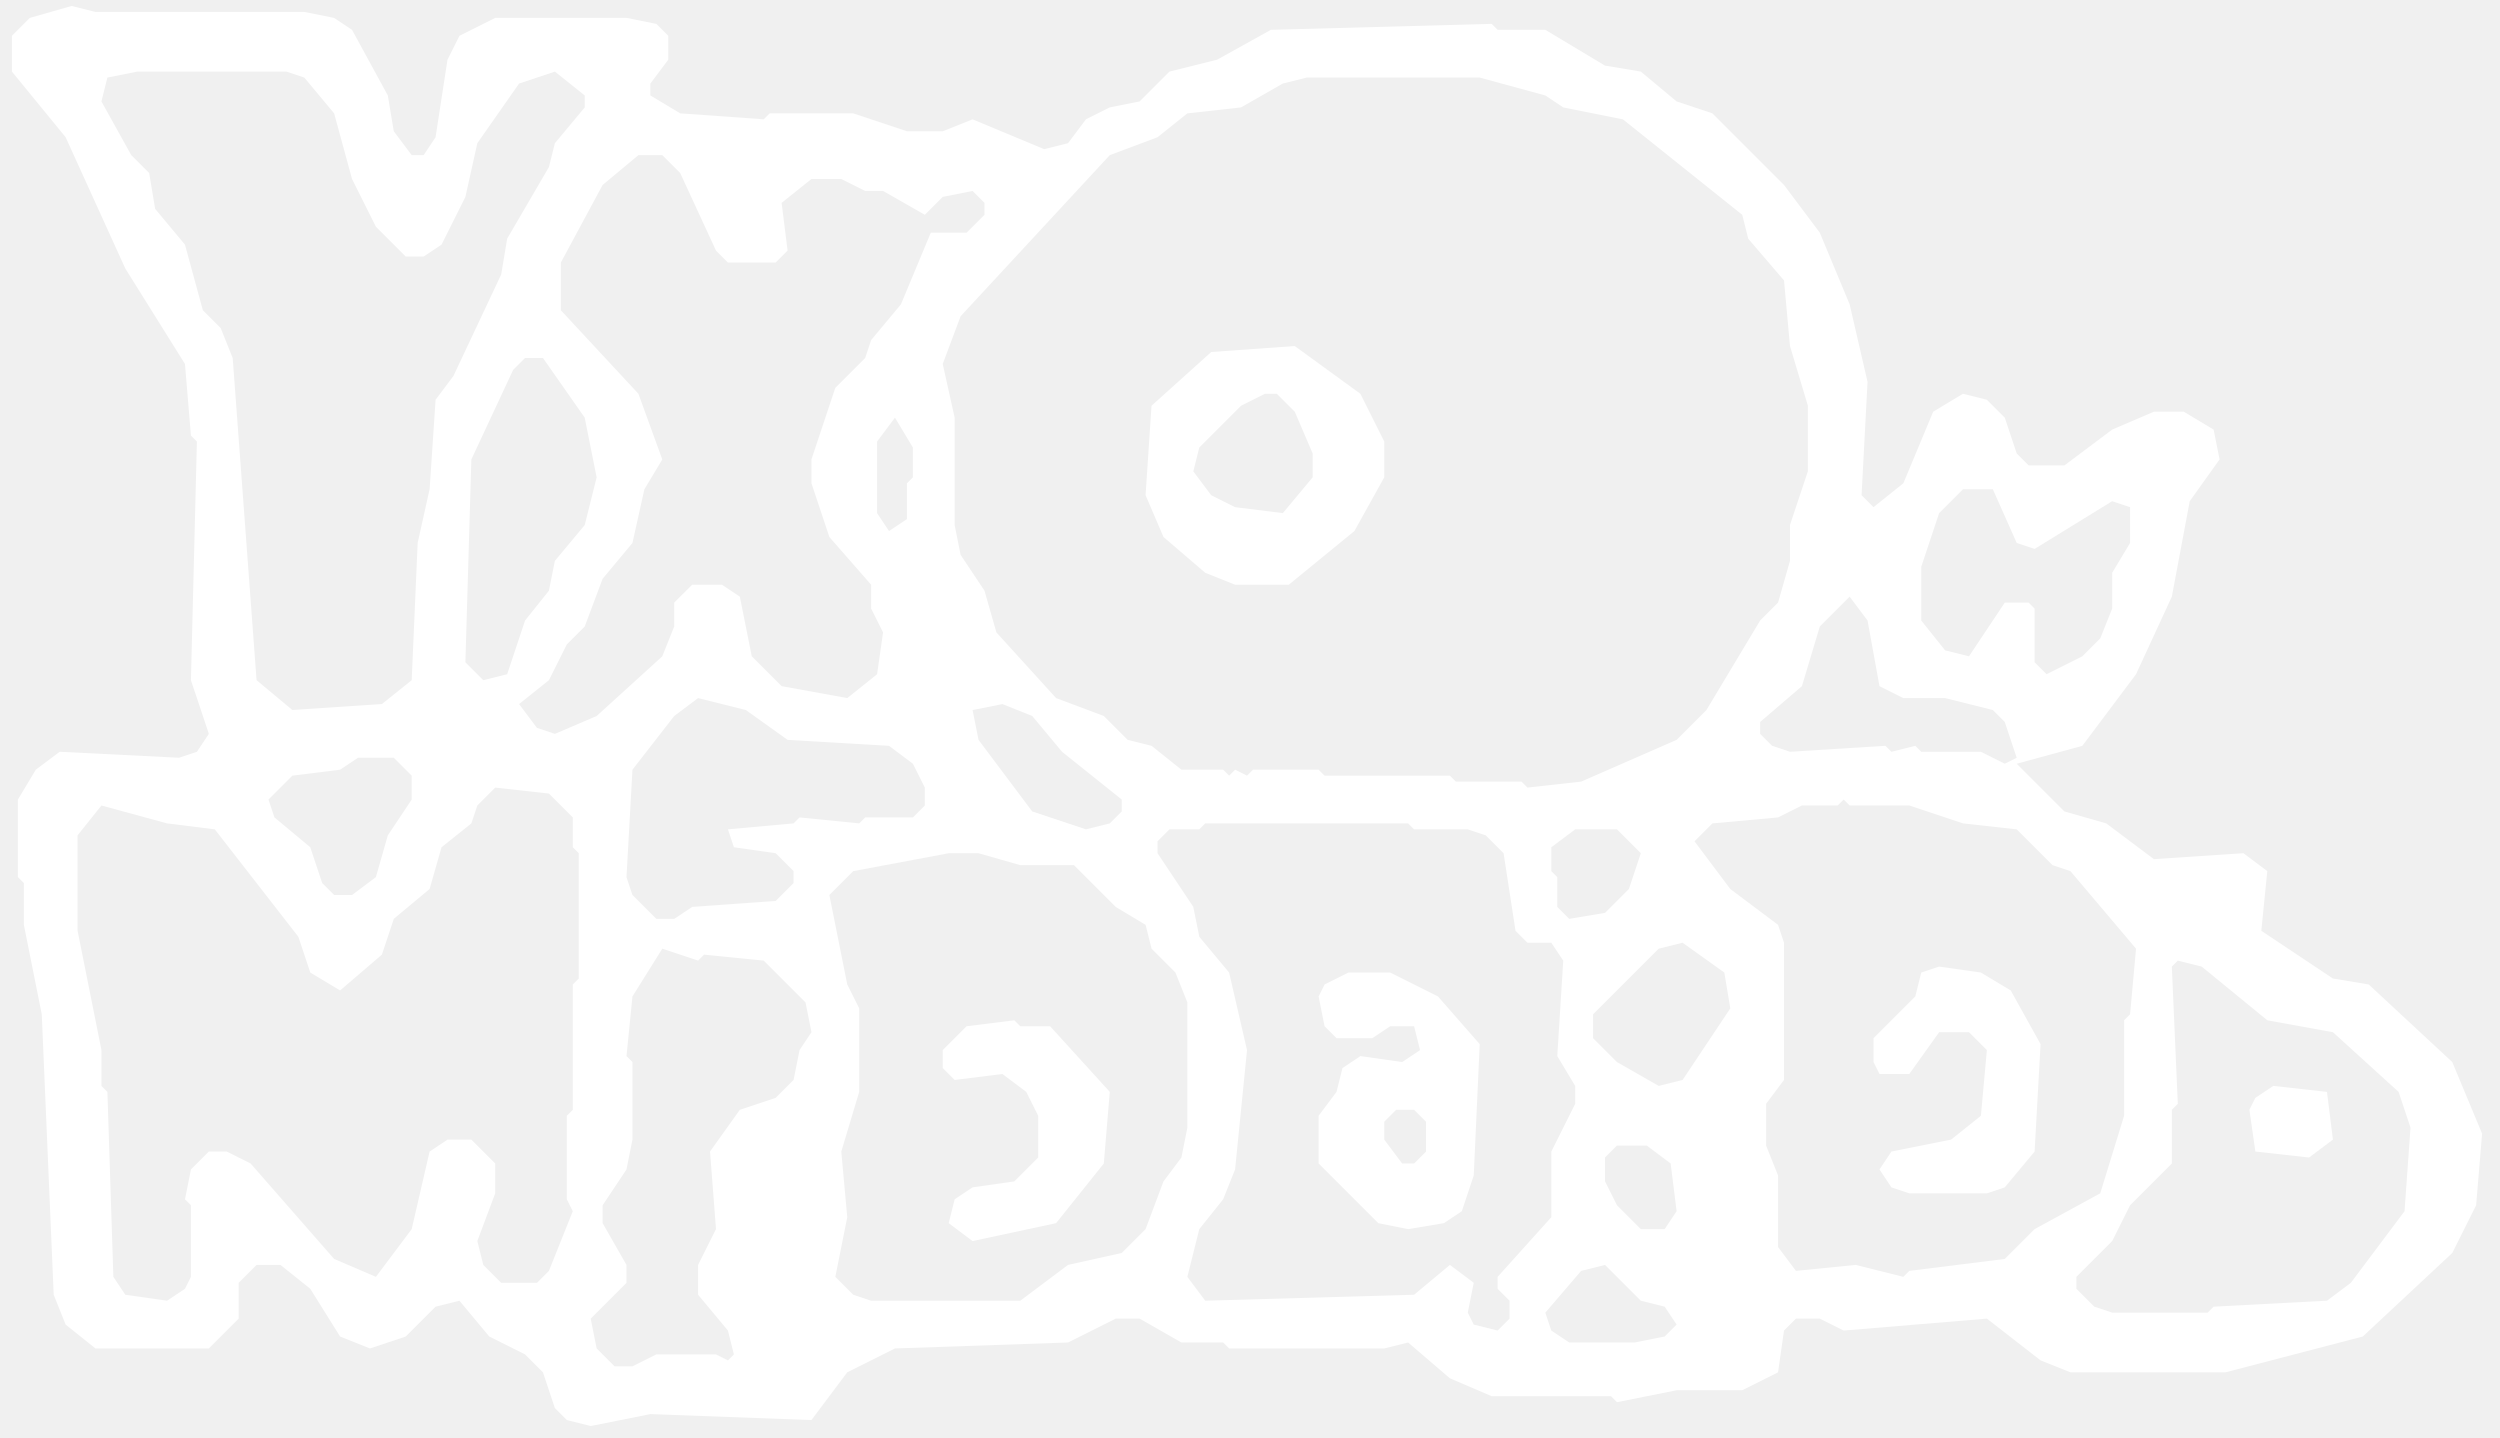
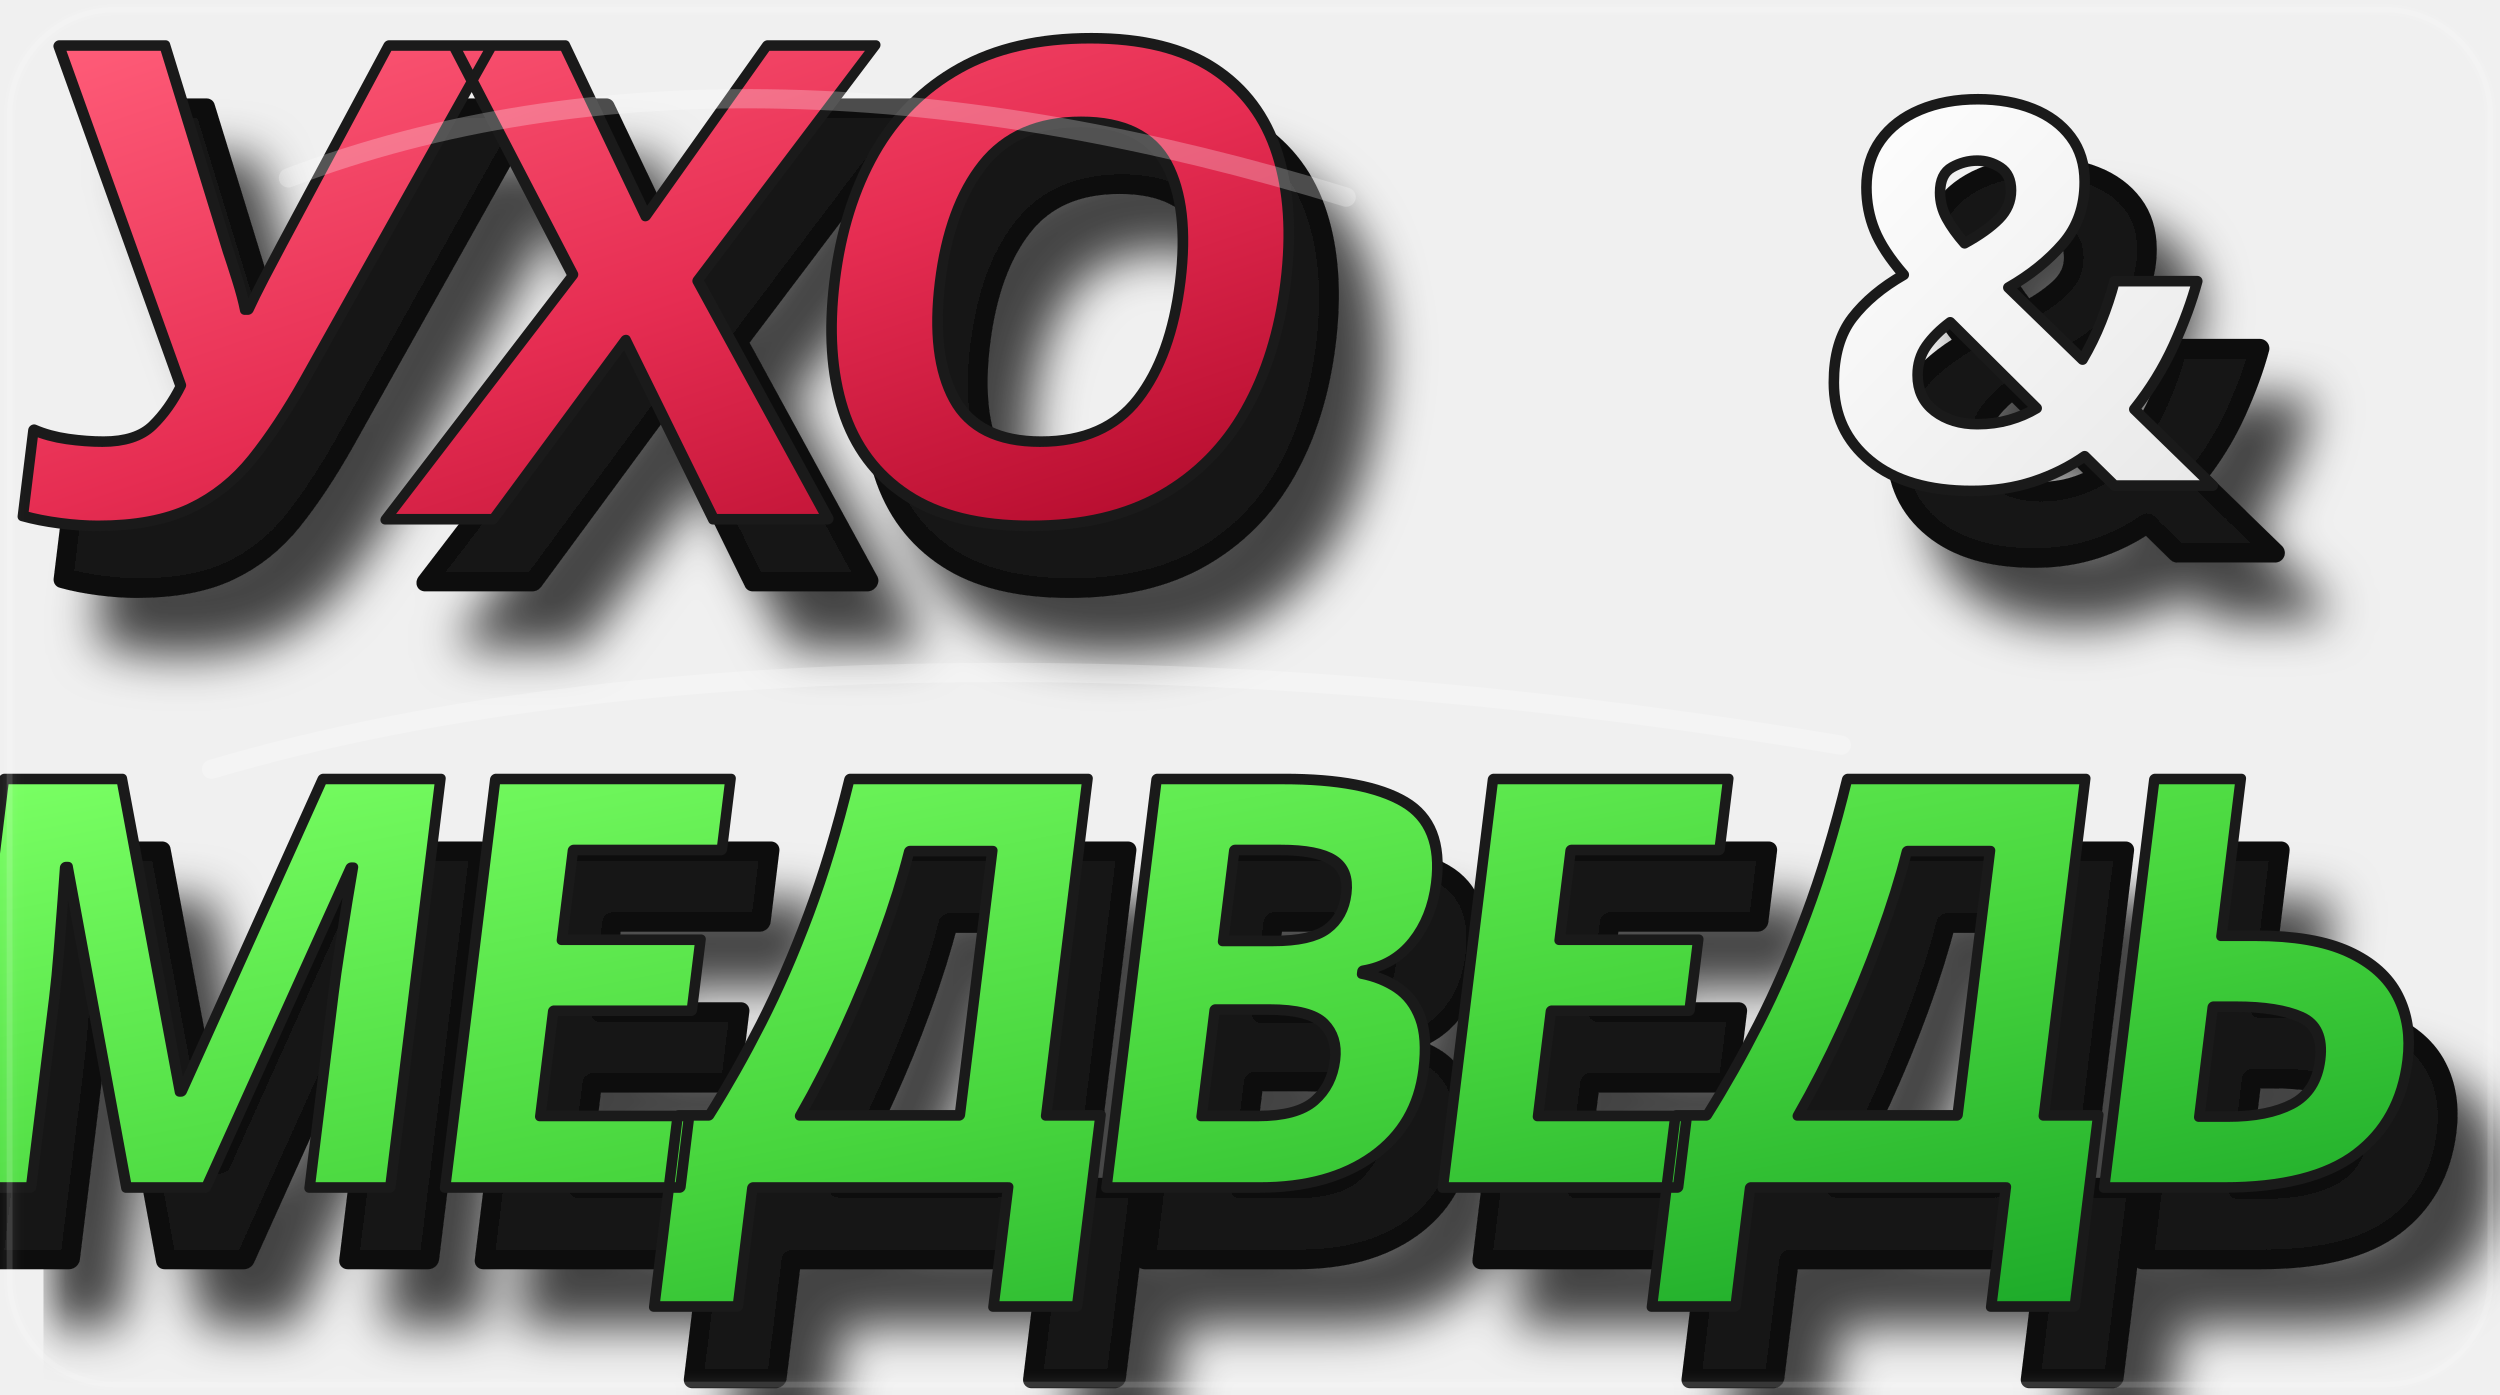
- <svg xmlns="http://www.w3.org/2000/svg" viewBox="0 0 419 241" role="img" aria-label="Ухо и Медведь">
-   <path fill="#fff" fill-rule="evenodd" d="M378,184L377,186L378,193L387,194L391,191L390,183L381,182ZM176,172L171,172L170,171L162,172L158,176L158,179L160,181L168,180L172,183L174,187L174,194L170,198L163,199L160,201L159,205L163,208L177,205L185,195L186,183ZM226,163L222,165L221,167L222,172L224,174L230,174L233,172L237,172L238,176L235,178L228,177L225,179L224,183L221,187L221,195L231,205L236,206L242,205L245,203L247,197L248,175L241,167L233,163ZM234,186L237,186L239,188L239,193L237,195L235,195L232,191L232,188ZM325,162L322,163L321,167L314,174L314,178L315,180L320,180L325,173L330,173L333,176L332,187L327,191L317,193L315,196L317,199L320,200L333,200L336,199L341,193L342,175L337,166L332,163ZM203,59L193,68L192,83L195,90L202,96L207,98L216,98L227,89L232,80L232,74L228,66L217,58ZM212,66L214,66L217,69L220,76L220,80L215,86L207,85L203,83L200,79L201,75L208,68ZM2,6L2,12L11,23L21,45L31,61L32,73L33,74L32,114L35,123L33,126L30,127L10,126L6,129L3,134L3,147L4,148L4,155L7,170L9,217L11,222L16,226L35,226L40,221L40,215L43,212L47,212L52,216L57,224L62,226L68,224L73,219L77,218L82,224L88,227L91,230L93,236L95,238L99,239L109,237L136,238L142,230L150,226L179,225L187,221L191,221L198,225L205,225L206,226L232,226L236,225L243,231L250,234L270,234L271,235L281,233L292,233L298,230L299,223L301,221L305,221L309,223L333,221L342,228L347,230L373,230L396,224L411,210L415,202L416,190L411,178L397,165L391,164L379,156L380,146L376,143L361,144L353,138L346,136L338,128L349,125L358,113L364,100L367,84L372,77L371,72L366,69L361,69L354,72L346,78L340,78L338,76L336,70L333,67L329,66L324,69L319,81L314,85L312,83L313,64L310,51L305,39L299,31L287,19L281,17L275,12L269,11L259,5L251,5L250,4L213,5L204,10L196,12L191,17L186,18L182,20L179,24L175,25L163,20L158,22L152,22L143,19L129,19L128,20L114,19L109,16L109,14L112,10L112,6L110,4L105,3L83,3L77,6L75,10L73,23L71,26L69,26L66,22L65,16L59,5L56,3L51,2L16,2L12,1L5,3ZM259,220L265,213L269,212L275,218L279,219L281,222L279,224L274,225L263,225L260,223ZM271,192L276,192L280,195L281,203L279,206L275,206L271,202L269,198L269,194ZM365,161L369,162L380,171L391,173L402,183L404,189L403,203L394,215L390,218L371,219L370,220L354,220L351,219L348,216L348,214L354,208L357,202L364,195L364,186L365,185L364,162ZM128,161L135,168L136,173L134,176L133,181L130,184L124,186L119,193L120,206L117,212L117,217L122,223L123,227L122,228L120,227L110,227L106,229L103,229L100,226L99,221L105,215L105,212L101,205L101,202L105,196L106,191L106,178L105,177L106,167L111,159L117,161L118,160ZM282,158L289,163L290,169L282,181L278,182L271,178L267,174L267,170L278,159ZM143,146L159,143L164,143L171,145L180,145L187,152L192,155L193,159L197,163L199,168L199,189L198,194L195,198L192,206L188,210L179,212L171,218L146,218L143,217L140,214L142,204L141,193L144,183L144,169L142,165L139,150ZM264,139L271,139L275,143L273,149L269,153L263,154L261,152L261,147L260,146L260,142ZM196,139L201,139L202,138L236,138L237,139L246,139L249,140L252,143L254,156L256,158L260,158L262,161L261,177L264,182L264,185L260,193L260,204L251,214L251,216L253,218L253,221L251,223L247,222L246,220L247,215L243,212L237,217L202,218L199,214L201,206L205,201L207,196L209,176L206,163L201,157L200,152L194,143L194,141ZM287,138L298,137L302,135L308,135L309,134L310,135L320,135L329,138L338,139L344,145L347,146L358,159L357,170L356,171L356,187L352,200L341,206L336,211L320,213L319,214L311,212L301,213L298,209L298,197L296,192L296,185L299,181L299,158L298,155L290,149L284,141ZM92,133L96,137L96,142L97,143L97,164L96,165L96,186L95,187L95,201L96,203L92,213L90,215L84,215L81,212L80,208L83,200L83,195L79,191L75,191L72,193L69,206L63,214L56,211L42,195L38,193L35,193L32,196L31,201L32,202L32,214L31,216L28,218L21,217L19,214L18,183L17,182L17,176L13,156L13,140L17,135L28,138L36,139L50,157L52,163L57,166L64,160L66,154L72,149L74,142L79,138L80,135L83,132ZM66,127L69,130L69,134L65,140L63,147L59,150L56,150L54,148L52,142L46,137L45,134L49,130L57,129L60,127ZM163,119L168,118L173,120L178,126L188,134L188,136L186,138L182,139L173,136L164,124ZM105,147L106,129L113,120L117,117L125,119L132,124L149,125L153,128L155,132L155,135L153,137L145,137L144,138L134,137L133,138L122,139L123,142L130,143L133,146L133,148L130,151L116,152L113,154L110,154L106,150ZM295,121L302,115L305,105L310,100L313,104L315,115L319,117L326,117L334,119L336,121L338,127L336,128L332,126L322,126L321,125L317,126L316,125L300,126L297,125L295,123ZM329,82L334,82L338,91L341,92L354,84L357,85L357,91L354,96L354,102L352,107L349,110L343,113L341,111L341,102L340,101L336,101L330,110L326,109L322,104L322,95L325,86ZM150,70L153,75L153,80L152,81L152,87L149,89L147,86L147,74ZM91,60L98,70L100,80L98,88L93,94L92,99L88,104L85,113L81,114L78,111L79,77L86,62L88,60ZM107,26L111,26L114,29L120,42L122,44L130,44L132,42L131,34L136,30L141,30L145,32L148,32L155,36L158,33L163,32L165,34L165,36L162,39L156,39L151,51L146,57L145,60L140,65L136,77L136,81L139,90L146,98L146,102L148,106L147,113L142,117L131,115L126,110L124,100L121,98L116,98L113,101L113,105L111,110L100,120L93,123L90,122L87,118L92,114L95,108L98,105L101,97L106,91L108,82L111,77L107,66L94,52L94,44L101,31ZM161,53L186,26L194,23L199,19L208,18L215,14L219,13L248,13L259,16L262,18L272,20L292,36L293,40L299,47L300,58L303,68L303,79L300,88L300,94L298,101L295,104L286,119L281,124L265,131L256,132L255,131L244,131L243,130L222,130L221,129L210,129L209,130L207,129L206,130L205,129L198,129L193,125L189,124L185,120L177,117L167,106L165,99L161,93L160,88L160,70L158,61ZM18,13L23,12L48,12L51,13L56,19L59,30L63,38L68,43L71,43L74,41L78,33L80,24L87,14L93,12L98,16L98,18L93,24L92,28L85,40L84,46L76,63L73,67L72,82L70,91L69,114L64,118L49,119L43,114L39,60L37,55L34,52L31,41L26,35L25,29L22,26L17,17Z" />
+ <svg xmlns="http://www.w3.org/2000/svg" viewBox="0 0 520 290" role="img" aria-label="Ухо и Медведь">
+   <defs>
+     <linearGradient id="red" x1="0" y1="0" x2="0.9" y2="1">
+       <stop offset="0" stop-color="#ff5d79" />
+       <stop offset=".55" stop-color="#e62d52" />
+       <stop offset="1" stop-color="#b70d2f" />
+     </linearGradient>
+     <linearGradient id="green" x1="0" y1="0" x2="0.9" y2="1">
+       <stop offset="0" stop-color="#79ff63" />
+       <stop offset=".55" stop-color="#48d63e" />
+       <stop offset="1" stop-color="#1ca929" />
+     </linearGradient>
+     <linearGradient id="white" x1="0" y1="0" x2="1" y2="1">
+       <stop offset="0" stop-color="#ffffff" />
+       <stop offset="1" stop-color="#e8e8e8" />
+     </linearGradient>
+     <filter id="softShadow" x="-30%" y="-30%" width="180%" height="180%">
+       <feDropShadow dx="9" dy="12" stdDeviation="5" flood-color="#000000" flood-opacity=".72" />
+     </filter>
+     <filter id="glow" x="-30%" y="-30%" width="180%" height="180%">
+       <feGaussianBlur stdDeviation="1.1" result="b" />
+       <feMerge>
+         <feMergeNode in="b" />
+         <feMergeNode in="SourceGraphic" />
+       </feMerge>
+     </filter>
+   </defs>
+   <g font-family="Arial Black, Impact, sans-serif" font-weight="900" letter-spacing="-10" fill="#121212" stroke="#090909" stroke-width="4" stroke-linejoin="round" filter="url(#softShadow)">
+     <text x="22" y="121" font-size="138" transform="skewX(-7)">УХО</text>
+     <text x="20" y="262" font-size="119" transform="skewX(-7)">МЕДВЕДЬ</text>
+     <text x="390" y="115" font-size="111">&amp;</text>
+   </g>
+   <g font-family="Arial Black, Impact, sans-serif" font-weight="900" letter-spacing="-10" stroke="#1a1a1a" stroke-width="2.2" stroke-linejoin="round">
+     <text x="12" y="108" font-size="138" transform="skewX(-7)" fill="url(#red)">УХО</text>
+     <text x="10" y="247" font-size="119" transform="skewX(-7)" fill="url(#green)">МЕДВЕДЬ</text>
+     <text x="377" y="101" font-size="111" fill="url(#white)" letter-spacing="-7">&amp;</text>
+   </g>
+   <g opacity=".26" fill="none" stroke="#ffffff" stroke-width="4" stroke-linecap="round">
+     <path d="M60 37c63-24 139-21 220 4" />
+     <path d="M44 160c95-28 226-24 339-5" />
+   </g>
+   <g fill="none" stroke="#ffffff" stroke-opacity=".13" stroke-width="1.2" filter="url(#glow)">
+     <rect x="2" y="2" width="516" height="286" rx="22" />
+   </g>
</svg>
